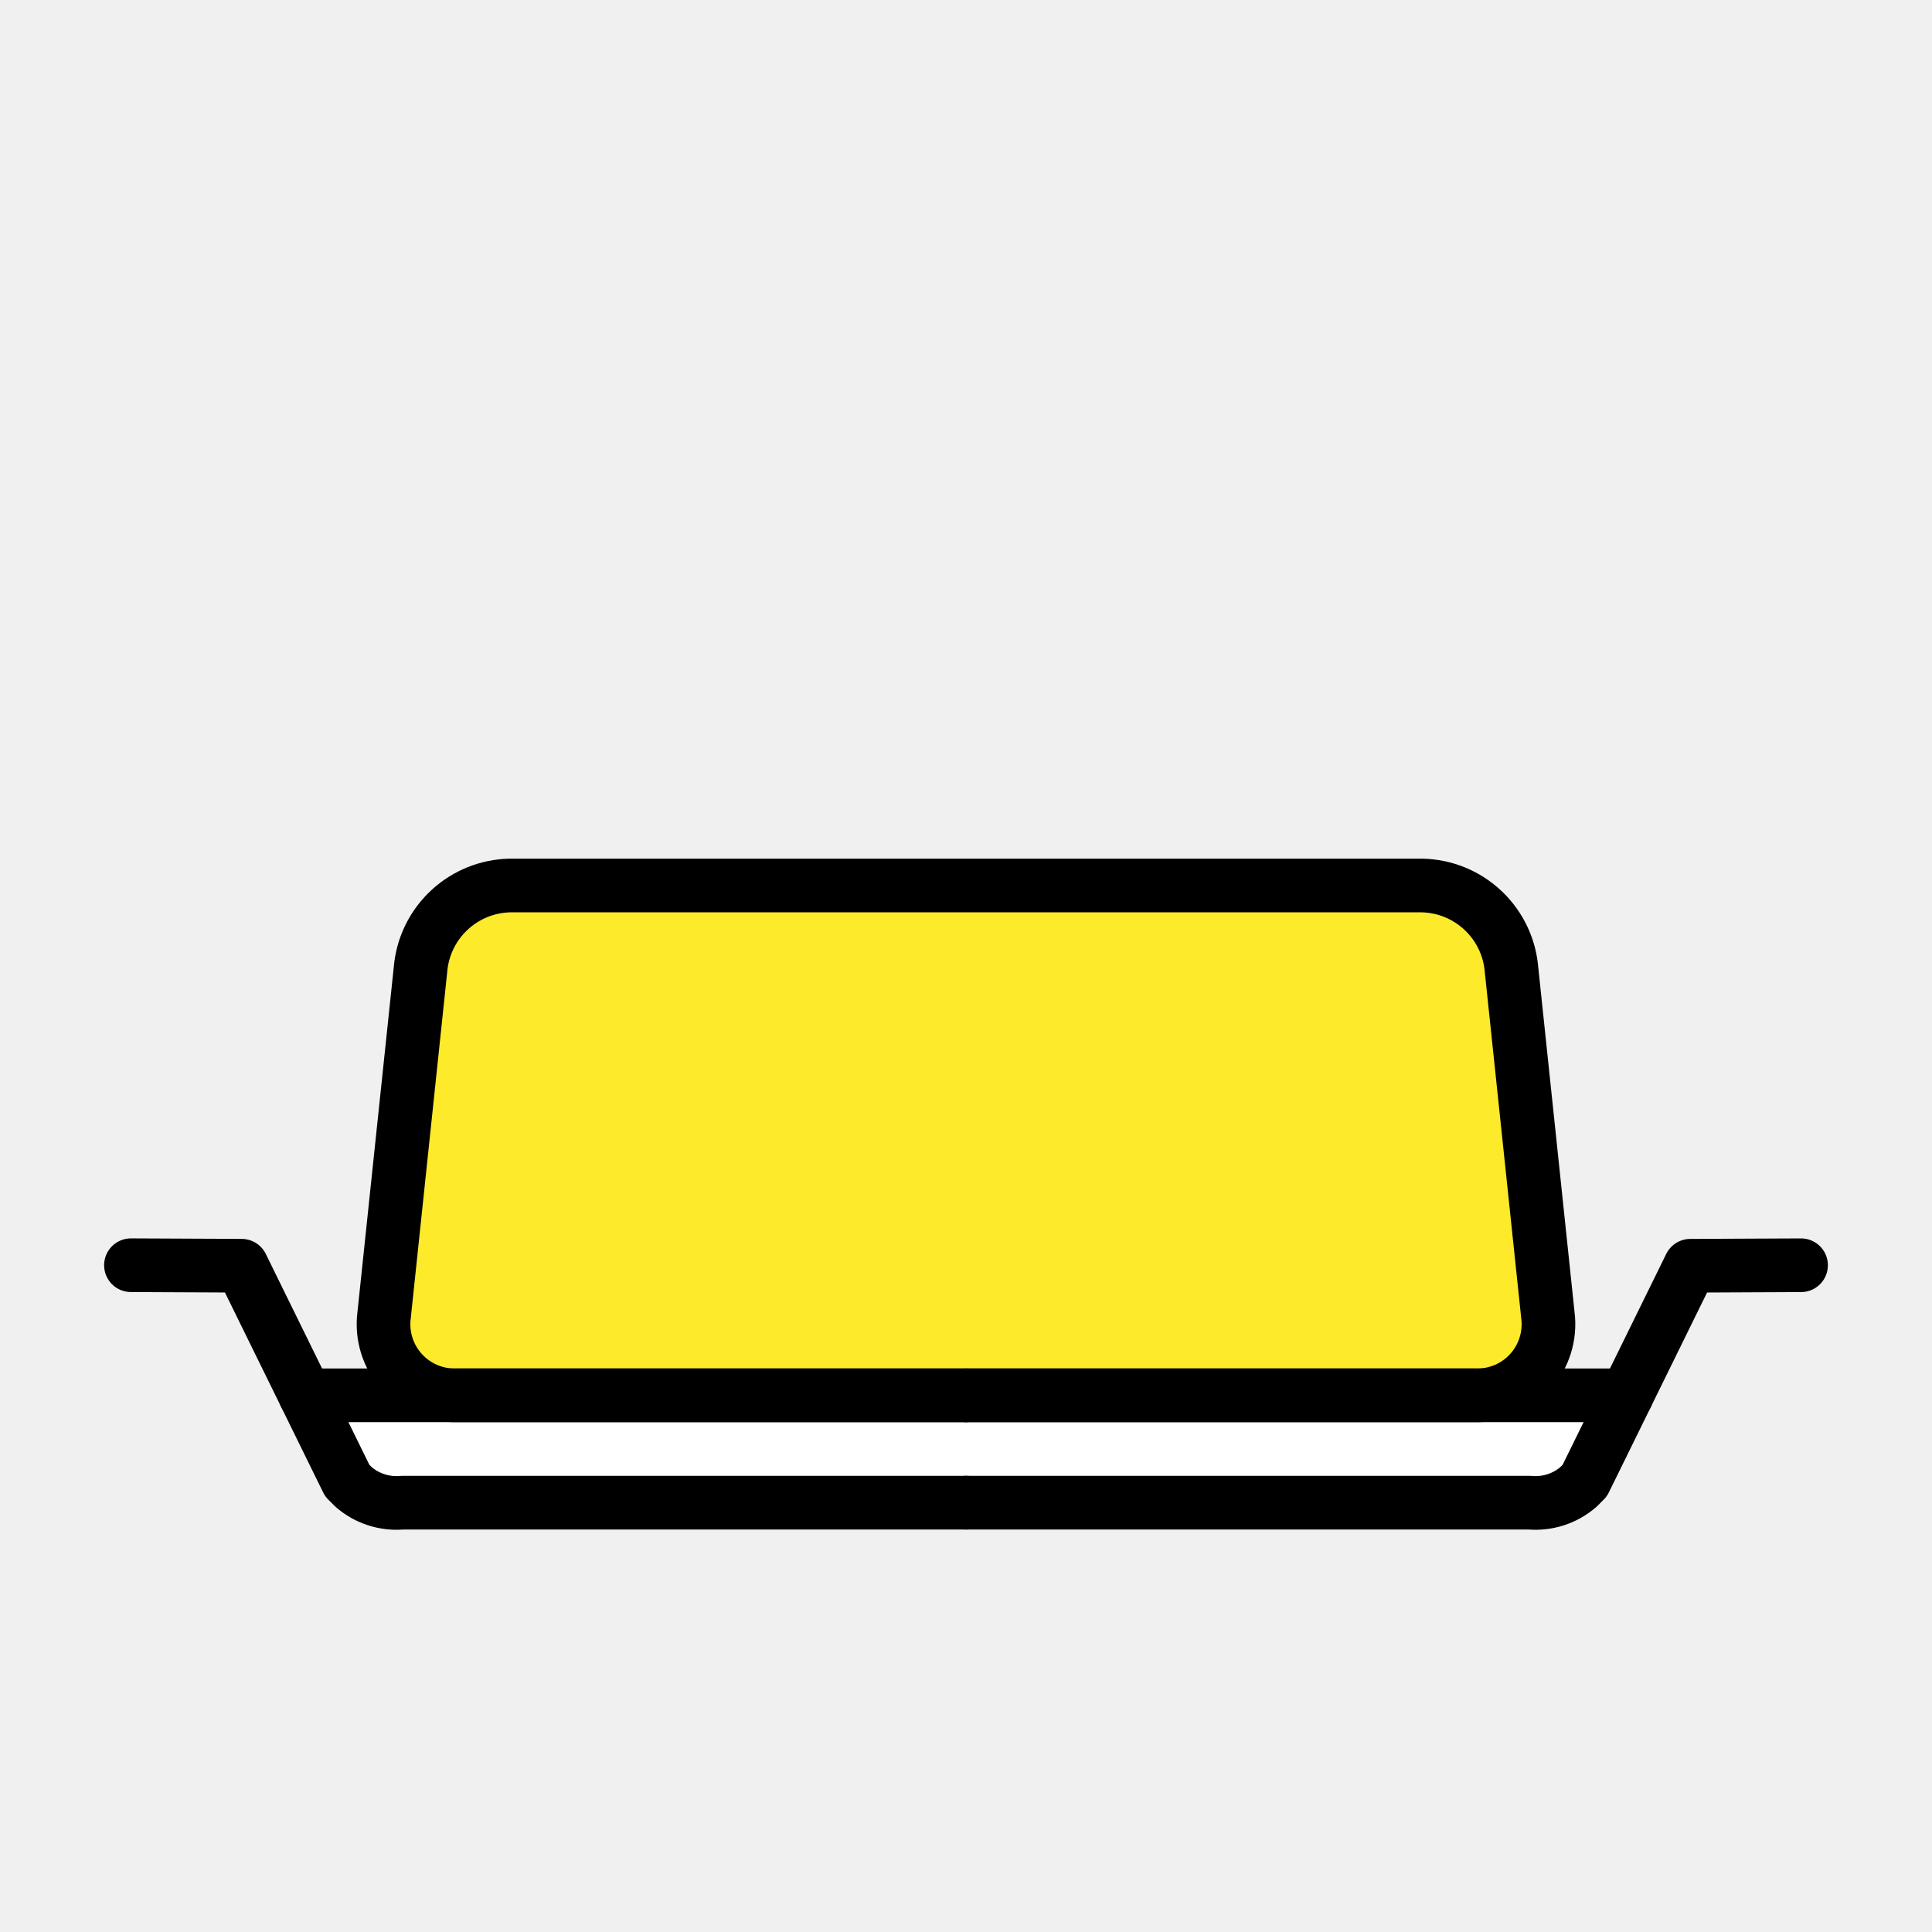
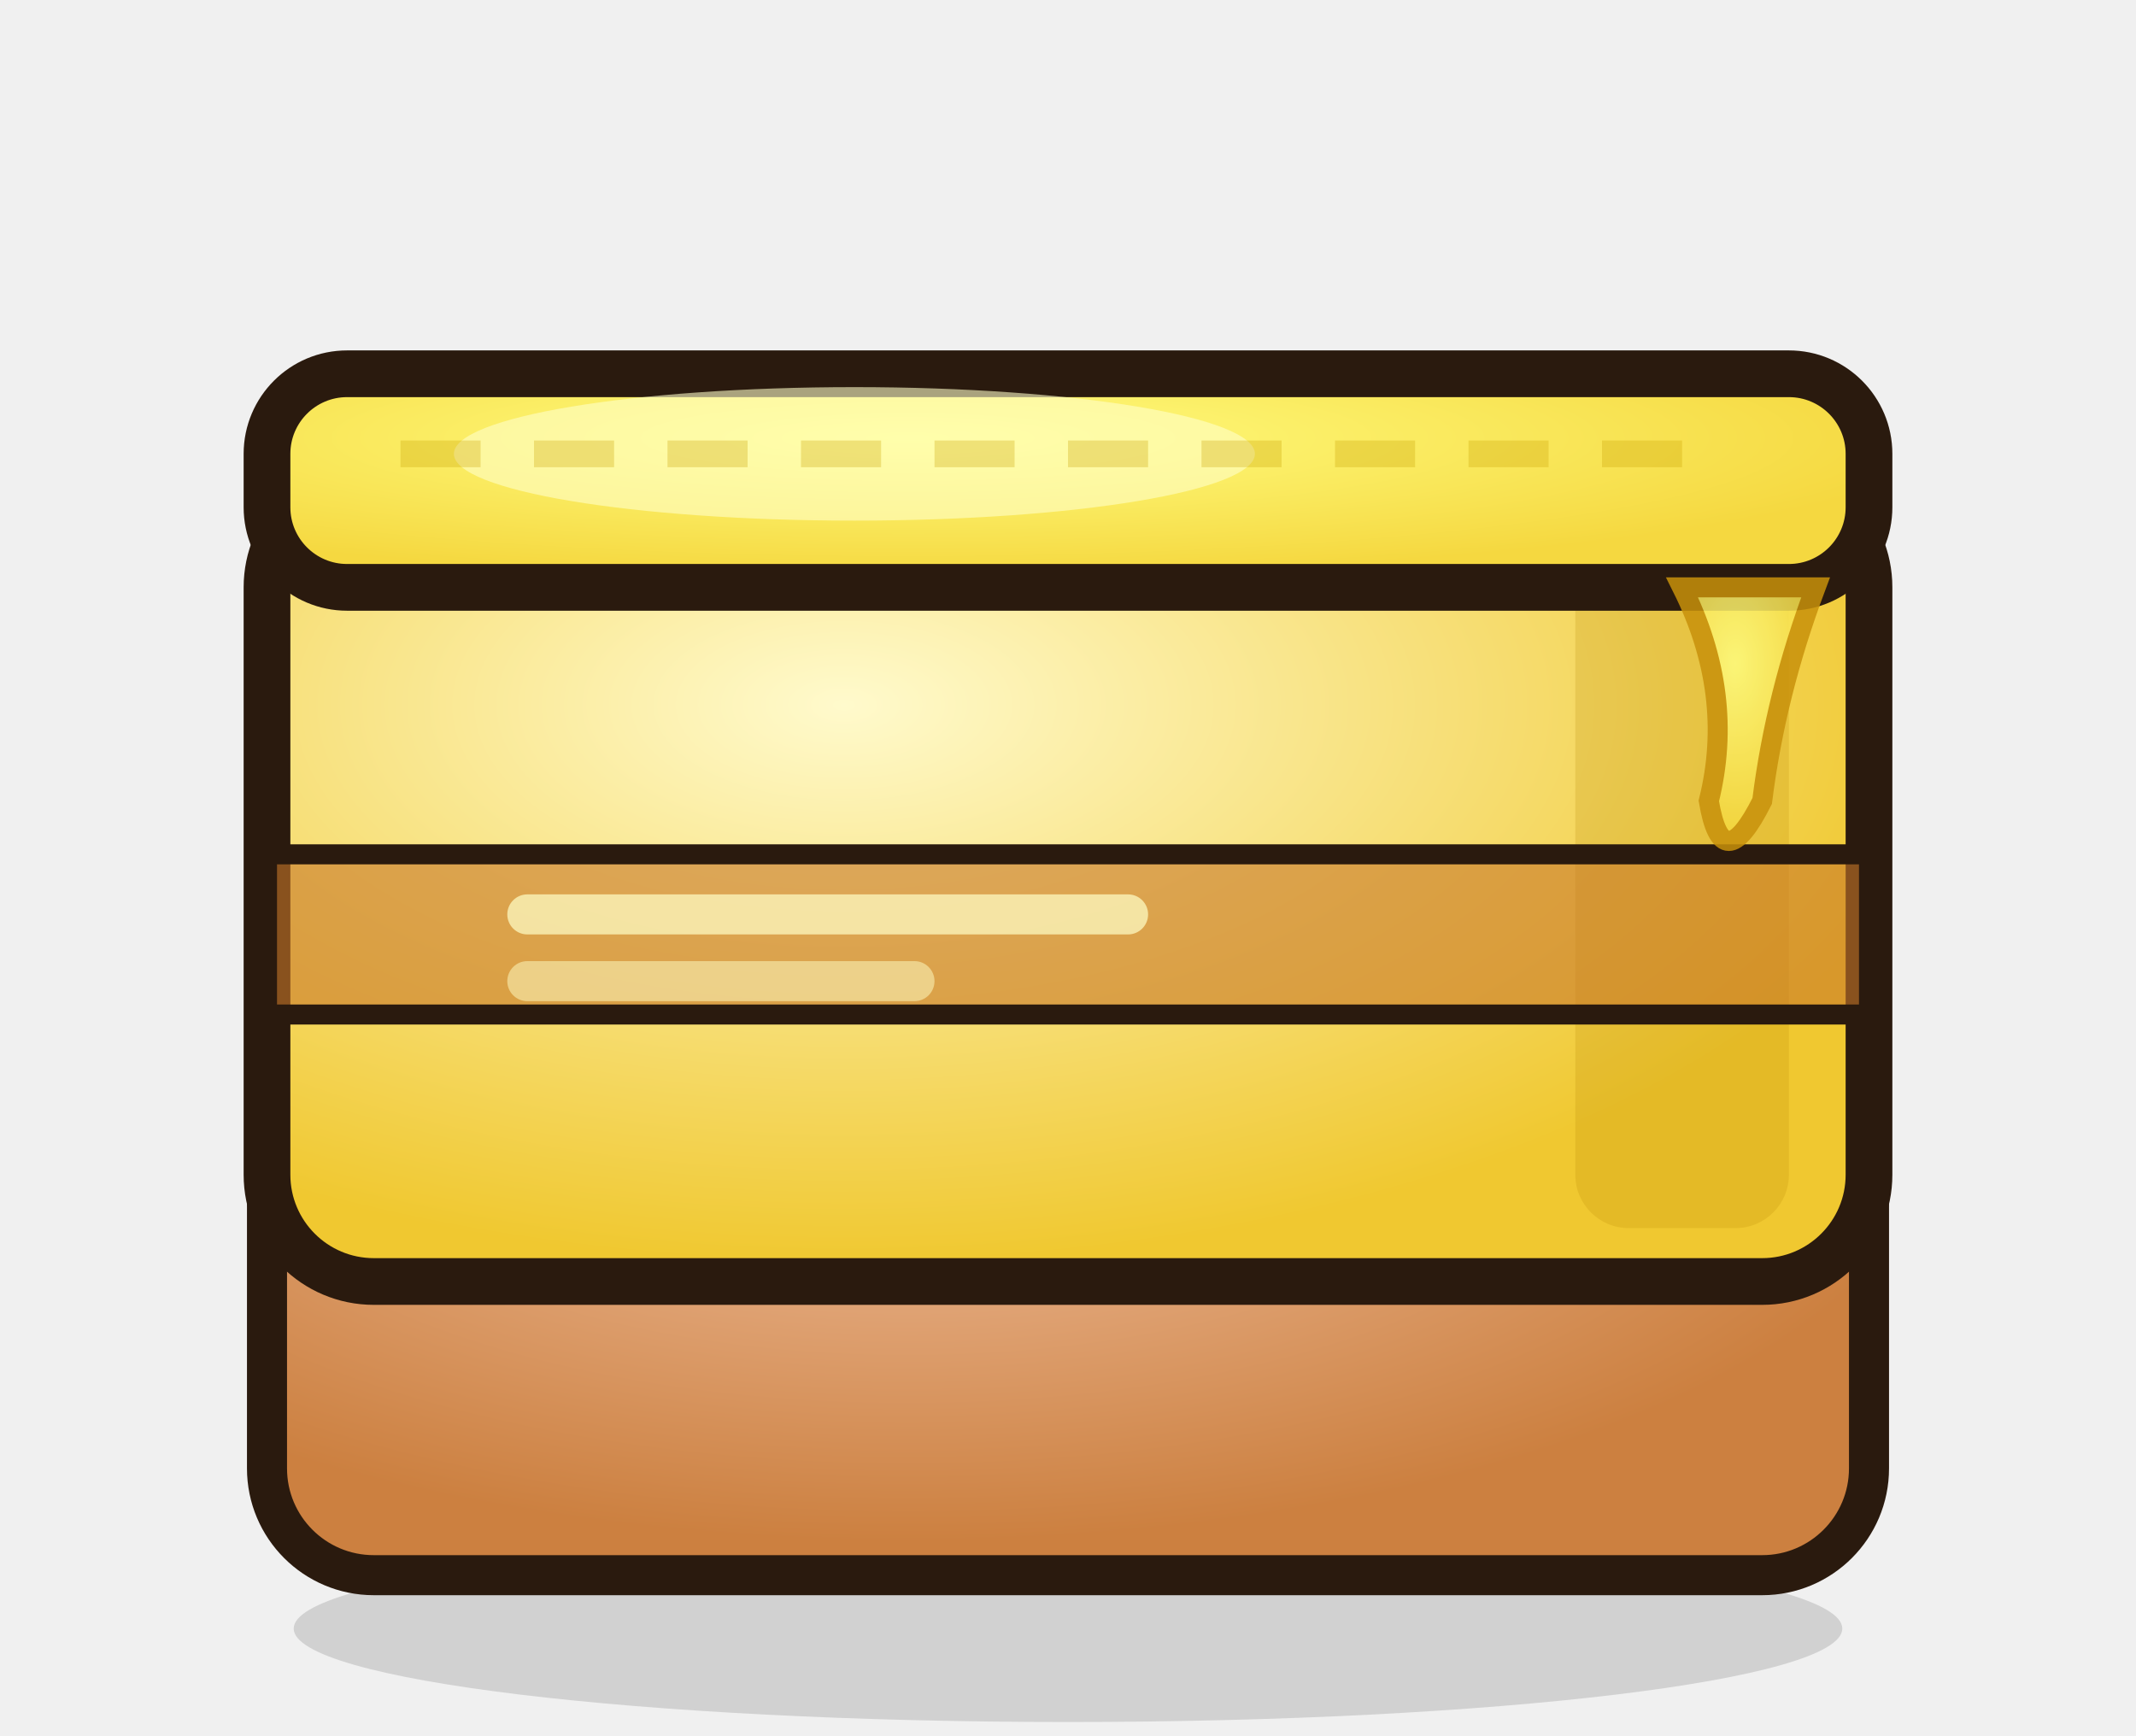
- <svg xmlns="http://www.w3.org/2000/svg" id="emoji" viewBox="0 0 72 72">
-   <g id="color">
-     <path fill="#fcea2b" d="M19,33a3.416,3.416,0,0,0-3.314,2.983l-1.372,13.033A2.65,2.65,0,0,0,17,52H55a2.65,2.65,0,0,0,2.686-2.983l-1.372-13.033A3.416,3.416,0,0,0,53,33Z" />
-     <polyline fill="#fff" points="12.251 52 60.189 52 58 56 13.616 56 12.251 52" />
-   </g>
-   <g id="line">
-     <path fill="none" stroke="#000" stroke-linecap="round" stroke-linejoin="round" stroke-width="2" d="M19,33a3.416,3.416,0,0,0-3.314,2.983l-1.372,13.033A2.65,2.65,0,0,0,17,52H55a2.65,2.65,0,0,0,2.686-2.983l-1.372-13.033A3.416,3.416,0,0,0,53,33Z" />
-     <polyline fill="none" stroke="#000" stroke-linecap="round" stroke-linejoin="round" stroke-width="2" points="11.38 52 14.448 52 36 52" />
-     <path fill="none" stroke="#000" stroke-linecap="round" stroke-linejoin="round" stroke-width="2" d="M36,56H15a2.439,2.439,0,0,1-1.82-.583l-.239-.238L9.007,47.17,4.88,47.151" />
-     <polyline fill="none" stroke="#000" stroke-linecap="round" stroke-linejoin="round" stroke-width="2" points="60.62 52 57.552 52 36 52" />
-     <path fill="none" stroke="#000" stroke-linecap="round" stroke-linejoin="round" stroke-width="2" d="M36,56H57a2.439,2.439,0,0,0,1.82-.583l.239-.238,3.934-8.008,4.127-.019" />
-   </g>
+ <svg xmlns="http://www.w3.org/2000/svg" viewBox="0 0 160 130">
+   <defs>
+     <radialGradient id="bt-body" cx="36%" cy="28%" r="70%">
+       <stop offset="0%" stop-color="#FFFACC" />
+       <stop offset="100%" stop-color="#F0C830" />
+     </radialGradient>
+     <radialGradient id="bt-top" cx="40%" cy="30%" r="65%">
+       <stop offset="0%" stop-color="#FFFD80" />
+       <stop offset="100%" stop-color="#F5D840" />
+     </radialGradient>
+     <radialGradient id="bt-wrap" cx="40%" cy="30%" r="65%">
+       <stop offset="0%" stop-color="#F0C0A0" />
+       <stop offset="100%" stop-color="#CC8040" />
+     </radialGradient>
+   </defs>
+   <ellipse cx="80" cy="122" rx="58" ry="7" fill="rgba(0,0,0,0.13)" />
+   <rect x="20" y="68" width="120" height="50" rx="8" fill="url(#bt-wrap)" stroke="#2A1A0E" stroke-width="3" />
+   <rect x="20" y="36" width="120" height="60" rx="8" fill="url(#bt-body)" stroke="#2A1A0E" stroke-width="3.5" />
+   <rect x="118" y="40" width="16" height="52" rx="4" fill="rgba(180,130,0,0.2)" />
+   <rect x="20" y="28" width="120" height="16" rx="6" fill="url(#bt-top)" stroke="#2A1A0E" stroke-width="3.5" />
+   <ellipse cx="64" cy="34" rx="30" ry="5" fill="rgba(255,255,200,0.6)" />
+   <rect x="20" y="64" width="120" height="12" rx="0" fill="rgba(200,120,40,0.6)" stroke="none" />
+   <rect x="20" y="64" width="120" height="12" rx="0" fill="none" stroke="#2A1A0E" stroke-width="1.5" />
+   <rect x="38" y="67" width="48" height="3" rx="1.5" fill="rgba(255,255,200,0.7)" />
+   <rect x="38" y="72" width="32" height="3" rx="1.5" fill="rgba(255,255,200,0.5)" />
+   <path d="M30,34 L130,34" stroke="rgba(200,160,0,0.3)" stroke-width="2" stroke-dasharray="6 4" />
+   <path d="M126,44 Q130,52 128,60 Q129,66 132,60 Q133,52 136,44Z" fill="url(#bt-top)" stroke="#C8900A" stroke-width="1.5" opacity="0.85" />
</svg>
